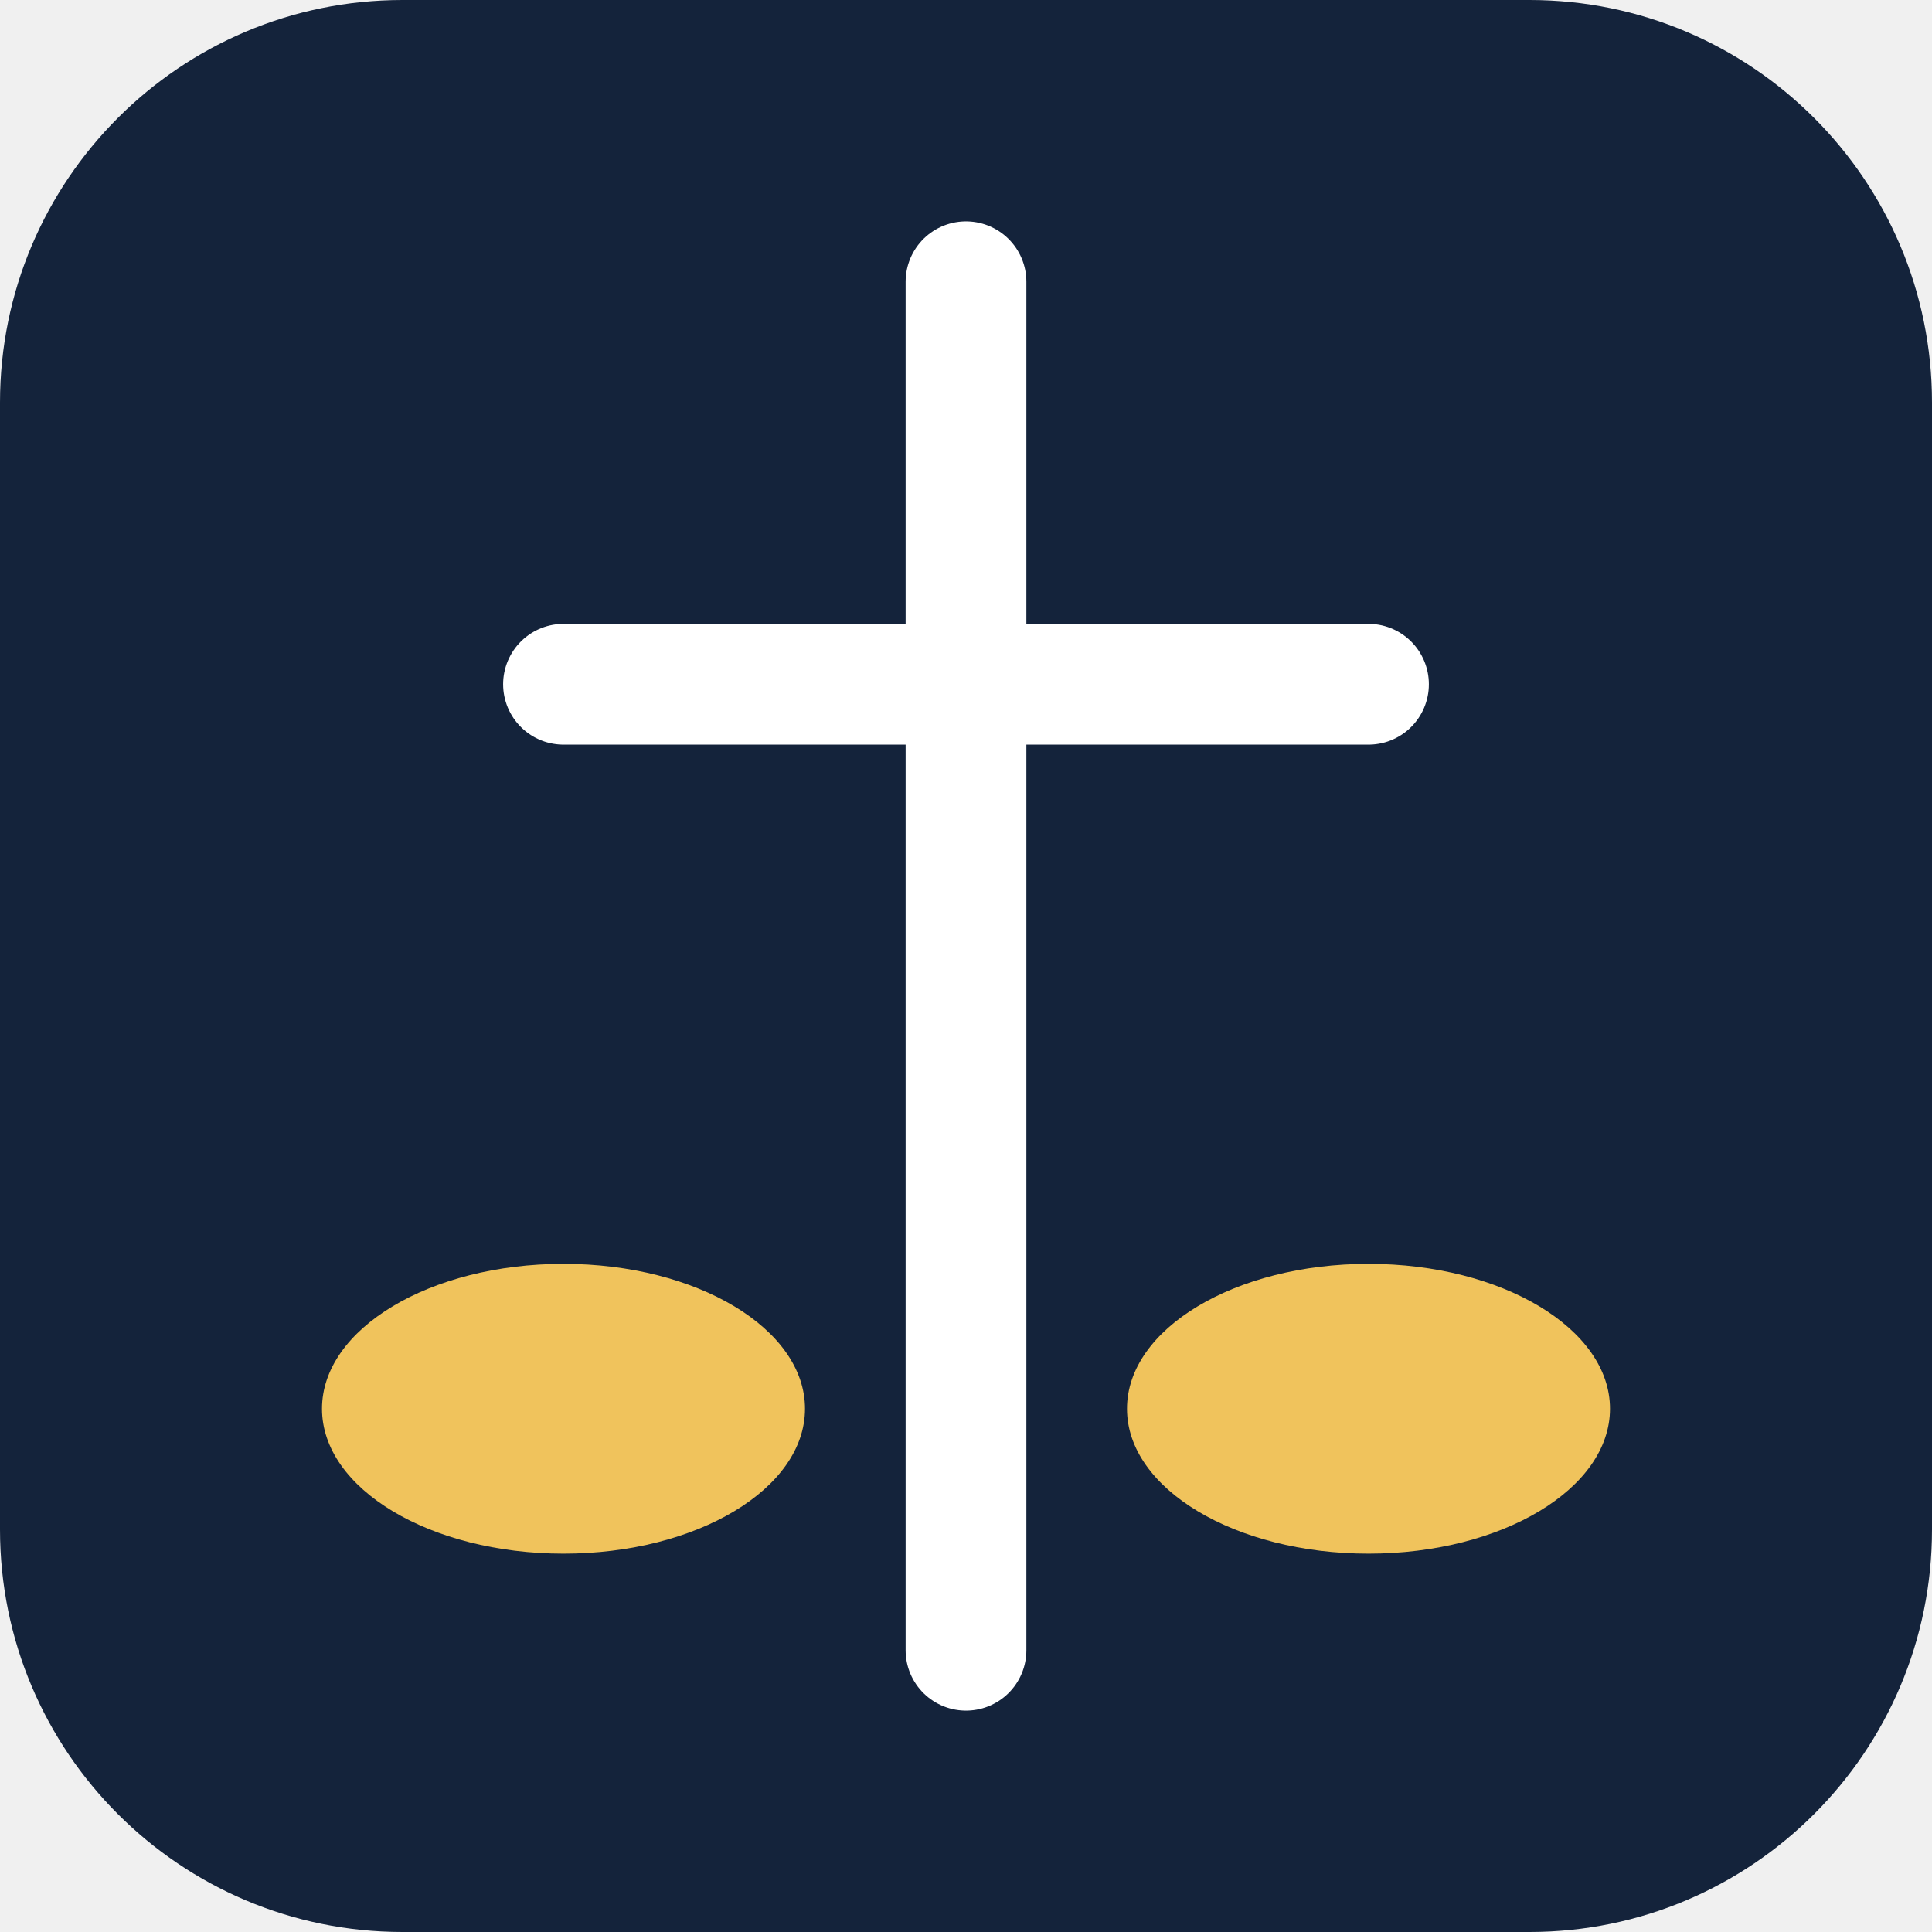
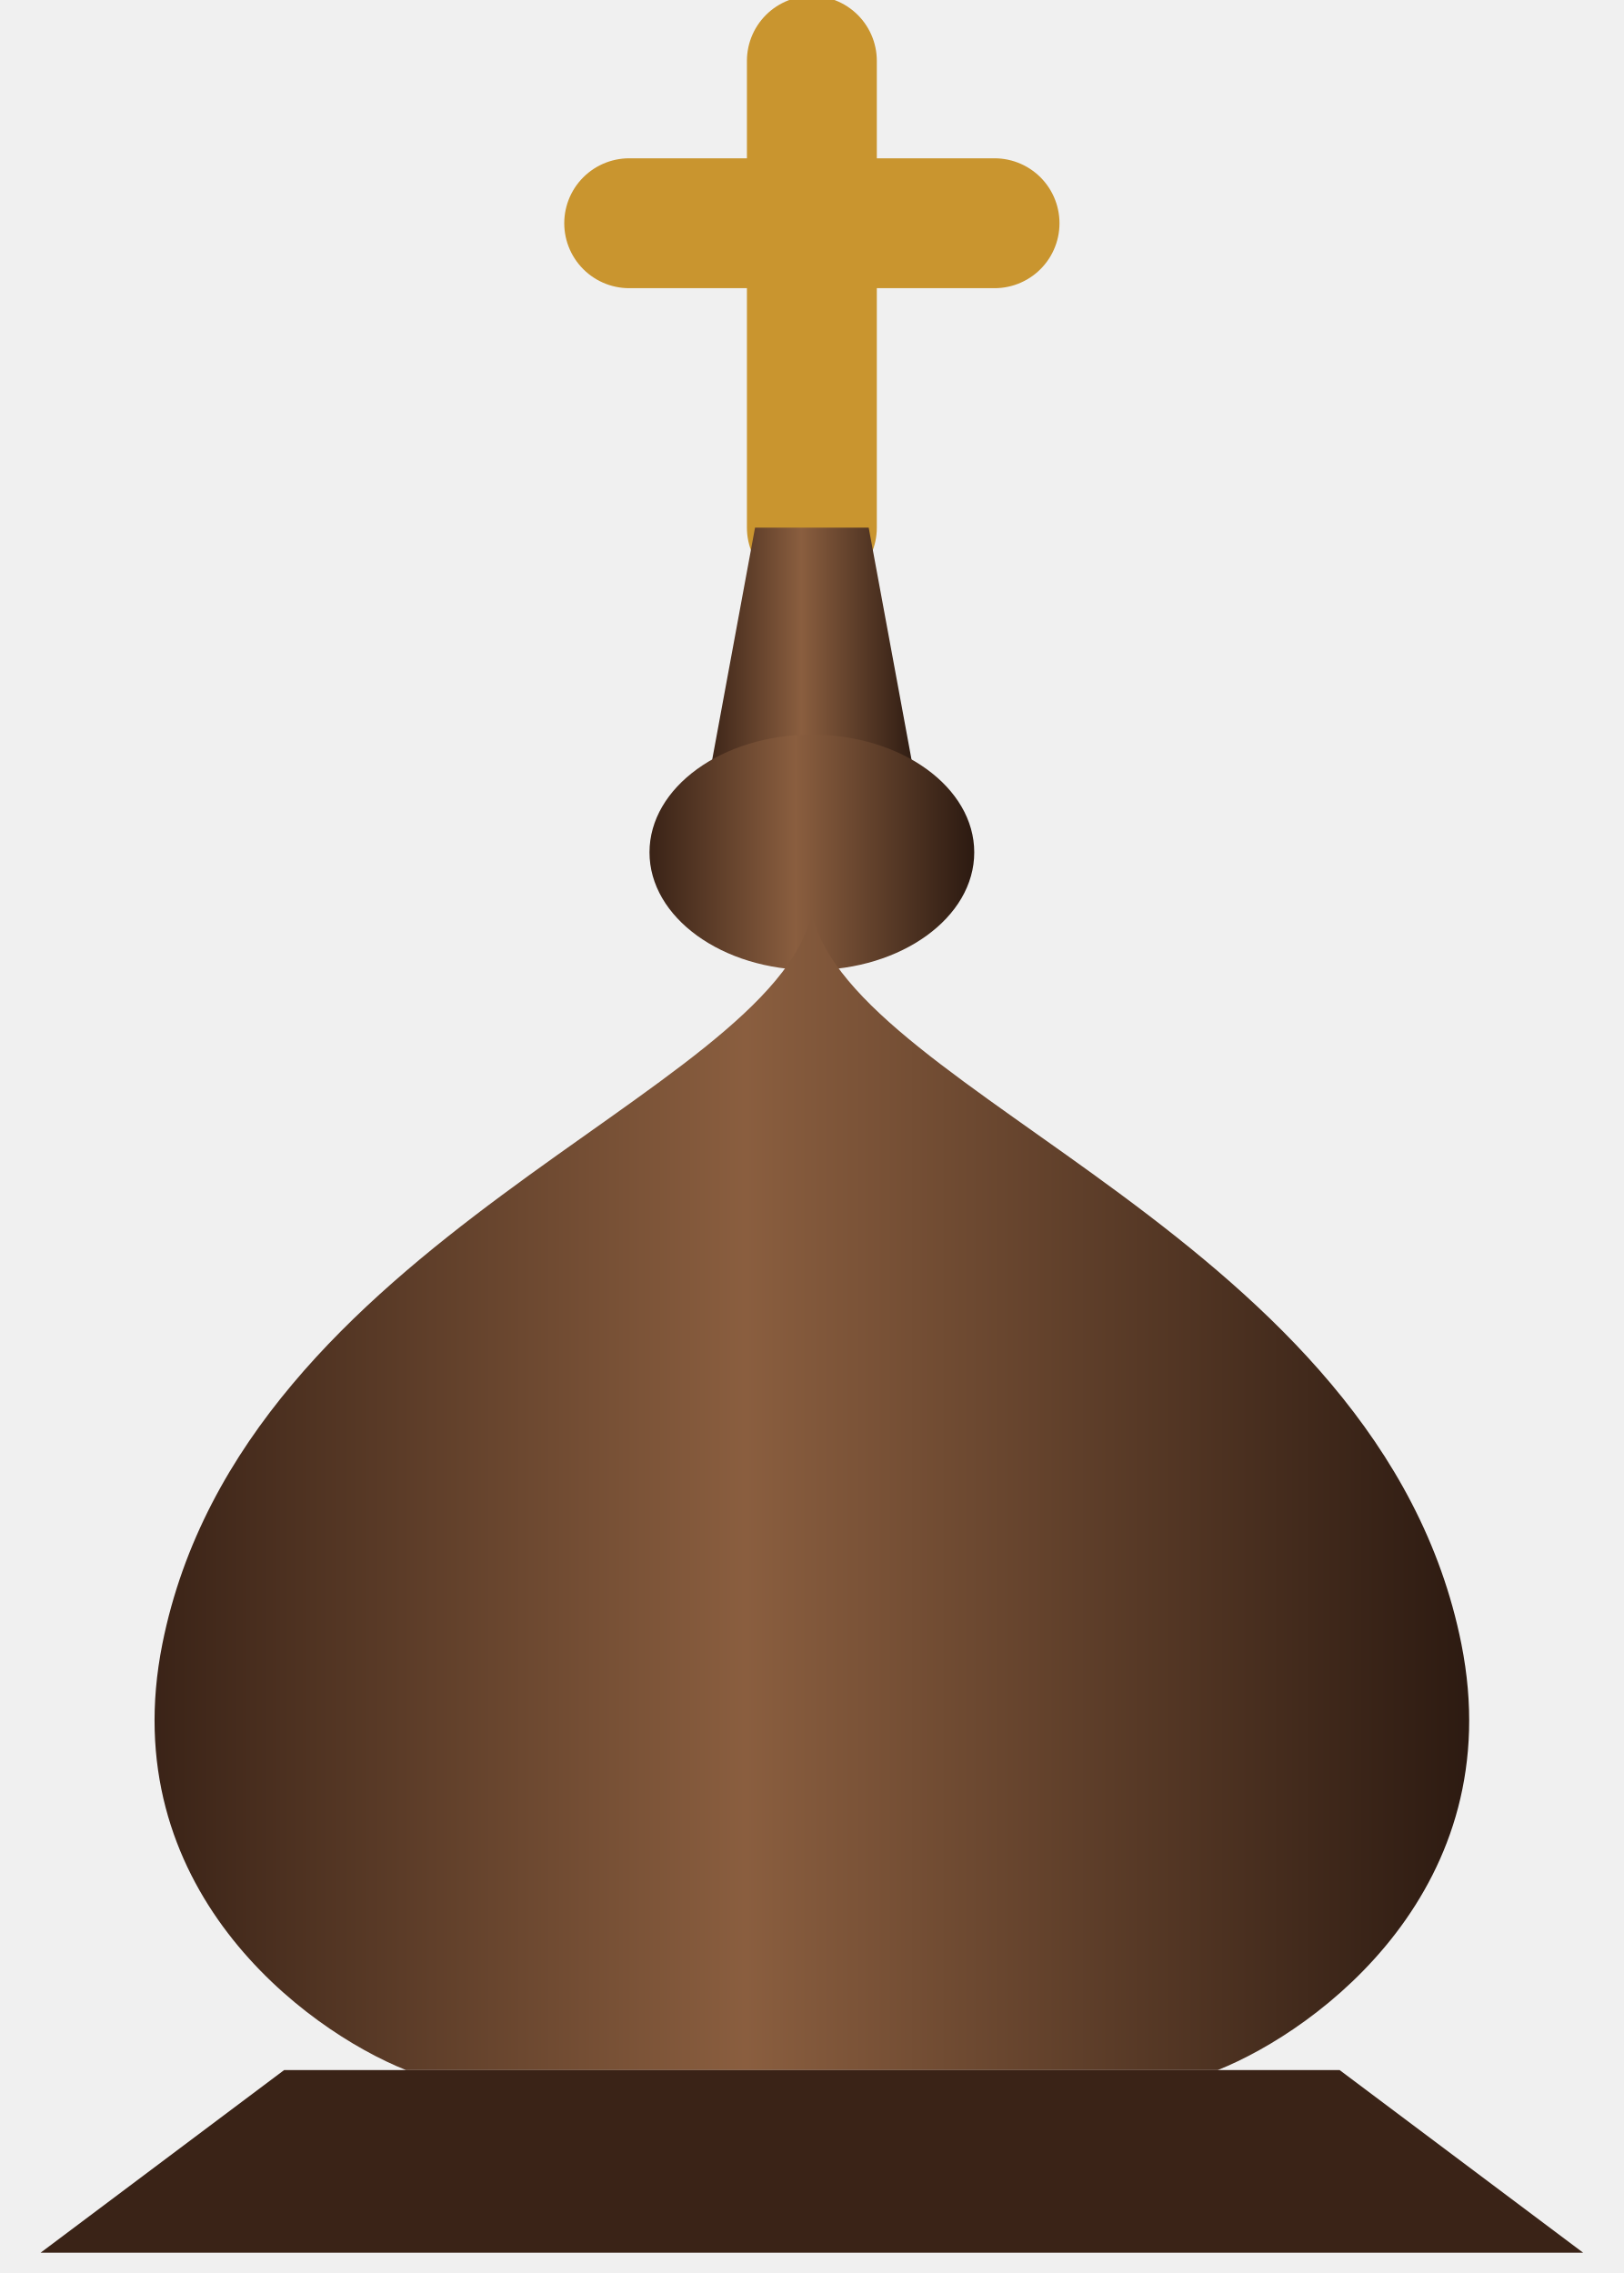
- <svg xmlns="http://www.w3.org/2000/svg" viewBox="0 0 48 48">
-   <rect width="48" height="48" rx="10" fill="#14233b" />
-   <path d="M24 7v34M14 17h20" stroke="#ffffff" stroke-width="3" stroke-linecap="round" />
-   <ellipse cx="14" cy="35" rx="6" ry="3.6" fill="#f0c35c" />
-   <ellipse cx="34" cy="35" rx="6" ry="3.6" fill="#f0c35c" />
+ <svg xmlns="http://www.w3.org/2000/svg" viewBox="10 0 40 56">
+   <defs>
+     <linearGradient id="d" x1="0" x2="1" y1="0" y2="0">
+       <stop offset="0" stop-color="#3a2317" />
+       <stop offset="0.45" stop-color="#8a5e3f" />
+       <stop offset="1" stop-color="#2c1a11" />
+     </linearGradient>
+   </defs>
+   <path d="M30 1.5v11.5M25.5 5.5h9" stroke="#c9952f" stroke-width="3.2" stroke-linecap="round" fill="none" />
+   <path d="M28.6 13h2.8l1.2 6.5h-5.2z" fill="url(#d)" />
+   <ellipse cx="30" cy="21" rx="4" ry="2.9" fill="url(#d)" />
+   <path d="M30 22.5C31 27 44 30.5 46 40.5 47.2 46.5 42.5 50 40 51H20c-2.5-1-7.2-4.5-6-10.5C16 30.5 29 27 30 22.5z" fill="url(#d)" />
+   <path d="M17 51h26l6 4.5H11z" fill="#3a2317" />
</svg>
